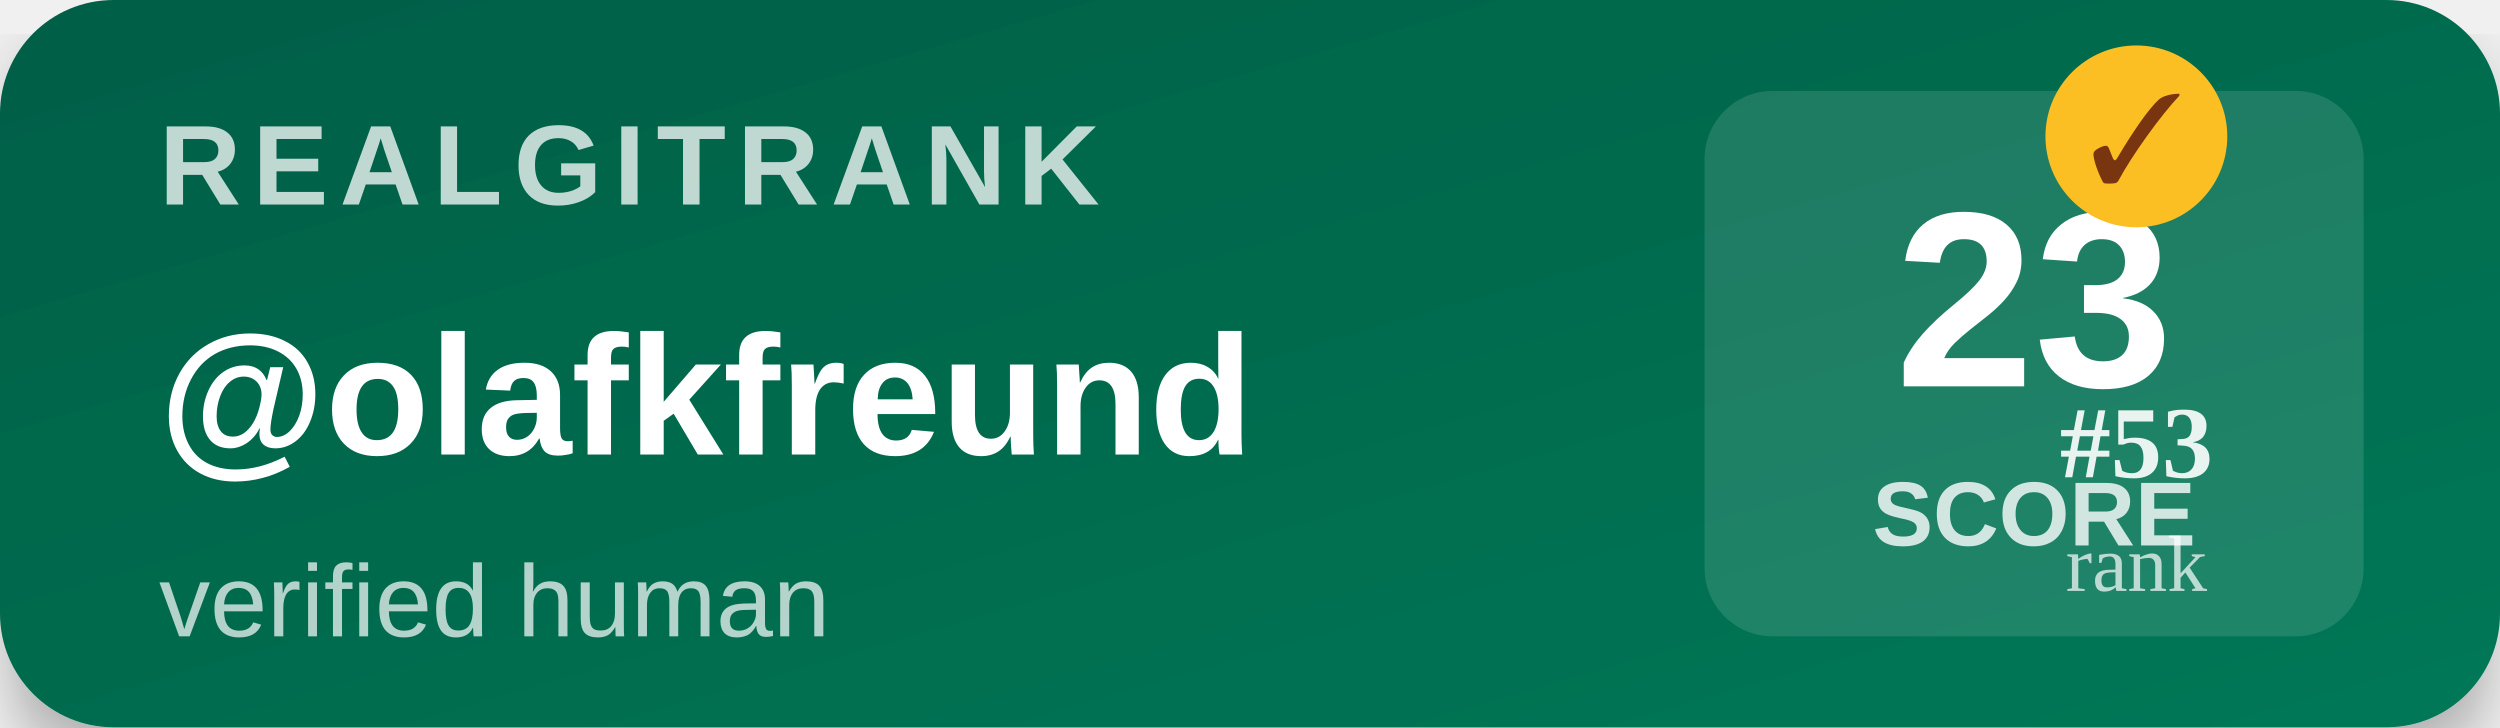
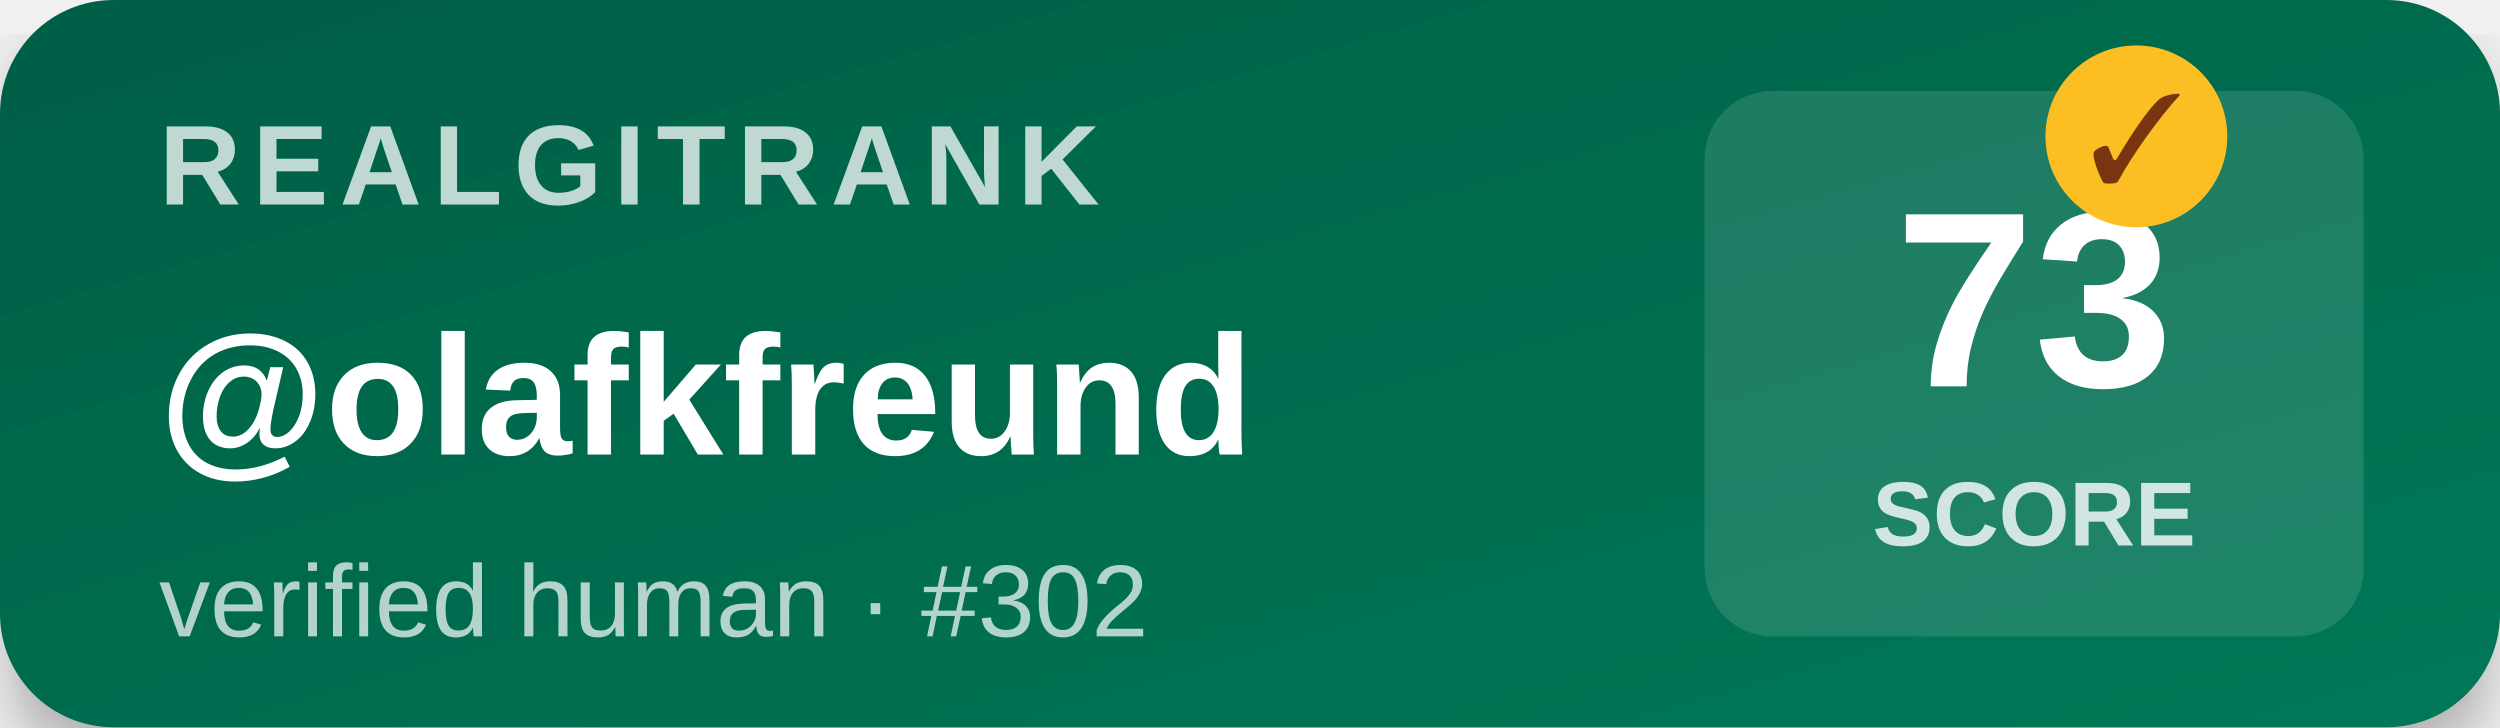
<svg xmlns="http://www.w3.org/2000/svg" width="220" height="64" viewBox="0 0 220 64">
  <defs>
    <linearGradient id="bg" x1="0" y1="0" x2="1" y2="1">
      <stop offset="0%" stop-color="#065f46" />
      <stop offset="100%" stop-color="#047857" />
    </linearGradient>
    <filter id="shadow">
      <feDropShadow dx="0" dy="3" stdDeviation="3" flood-opacity="0.3" />
    </filter>
  </defs>
  <rect width="220" height="64" rx="10" fill="url(#bg)" filter="url(#shadow)" />
  <text x="14" y="18" font-family="Segoe UI,Arial,sans-serif" font-size="10" font-weight="700" fill="#ffffff" opacity="0.75" letter-spacing="1">REALGITRANK</text>
  <text x="14" y="40" font-family="Segoe UI,Arial,sans-serif" font-size="15" font-weight="800" fill="#ffffff">@olafkfreund</text>
-   <text x="14" y="56" font-family="Segoe UI,Arial,sans-serif" font-size="9" fill="#ffffff" opacity="0.7">verified human</text>
+   <text x="14" y="56" font-family="Segoe UI,Arial,sans-serif" font-size="9" fill="#ffffff" opacity="0.7">verified human · #302</text>
  <rect x="150" y="8" width="58" height="48" rx="6" fill="#ffffff" opacity="0.12" />
-   <text x="179" y="34" text-anchor="middle" font-family="Segoe UI,Arial,sans-serif" font-size="22" font-weight="900" fill="#ffffff">23</text>
+   <text x="179" y="34" text-anchor="middle" font-family="Segoe UI,Arial,sans-serif" font-size="22" font-weight="900" fill="#ffffff">73</text>
  <text x="179" y="48" text-anchor="middle" font-family="Segoe UI,Arial,sans-serif" font-size="8" font-weight="600" fill="#ffffff" opacity="0.8">SCORE</text>
  <g transform="translate(188,12)">
    <circle r="8" fill="#fbbf24" />
    <text y="4" text-anchor="middle" font-size="11" font-weight="900" fill="#78350f">✓</text>
  </g>
-   <text x="188" y="42" text-anchor="middle" font-size="9" font-weight="700" fill="#ffffff" opacity="0.9">#53</text>
-   <text x="188" y="52" text-anchor="middle" font-size="7" fill="#ffffff" opacity="0.7">rank</text>
</svg>
